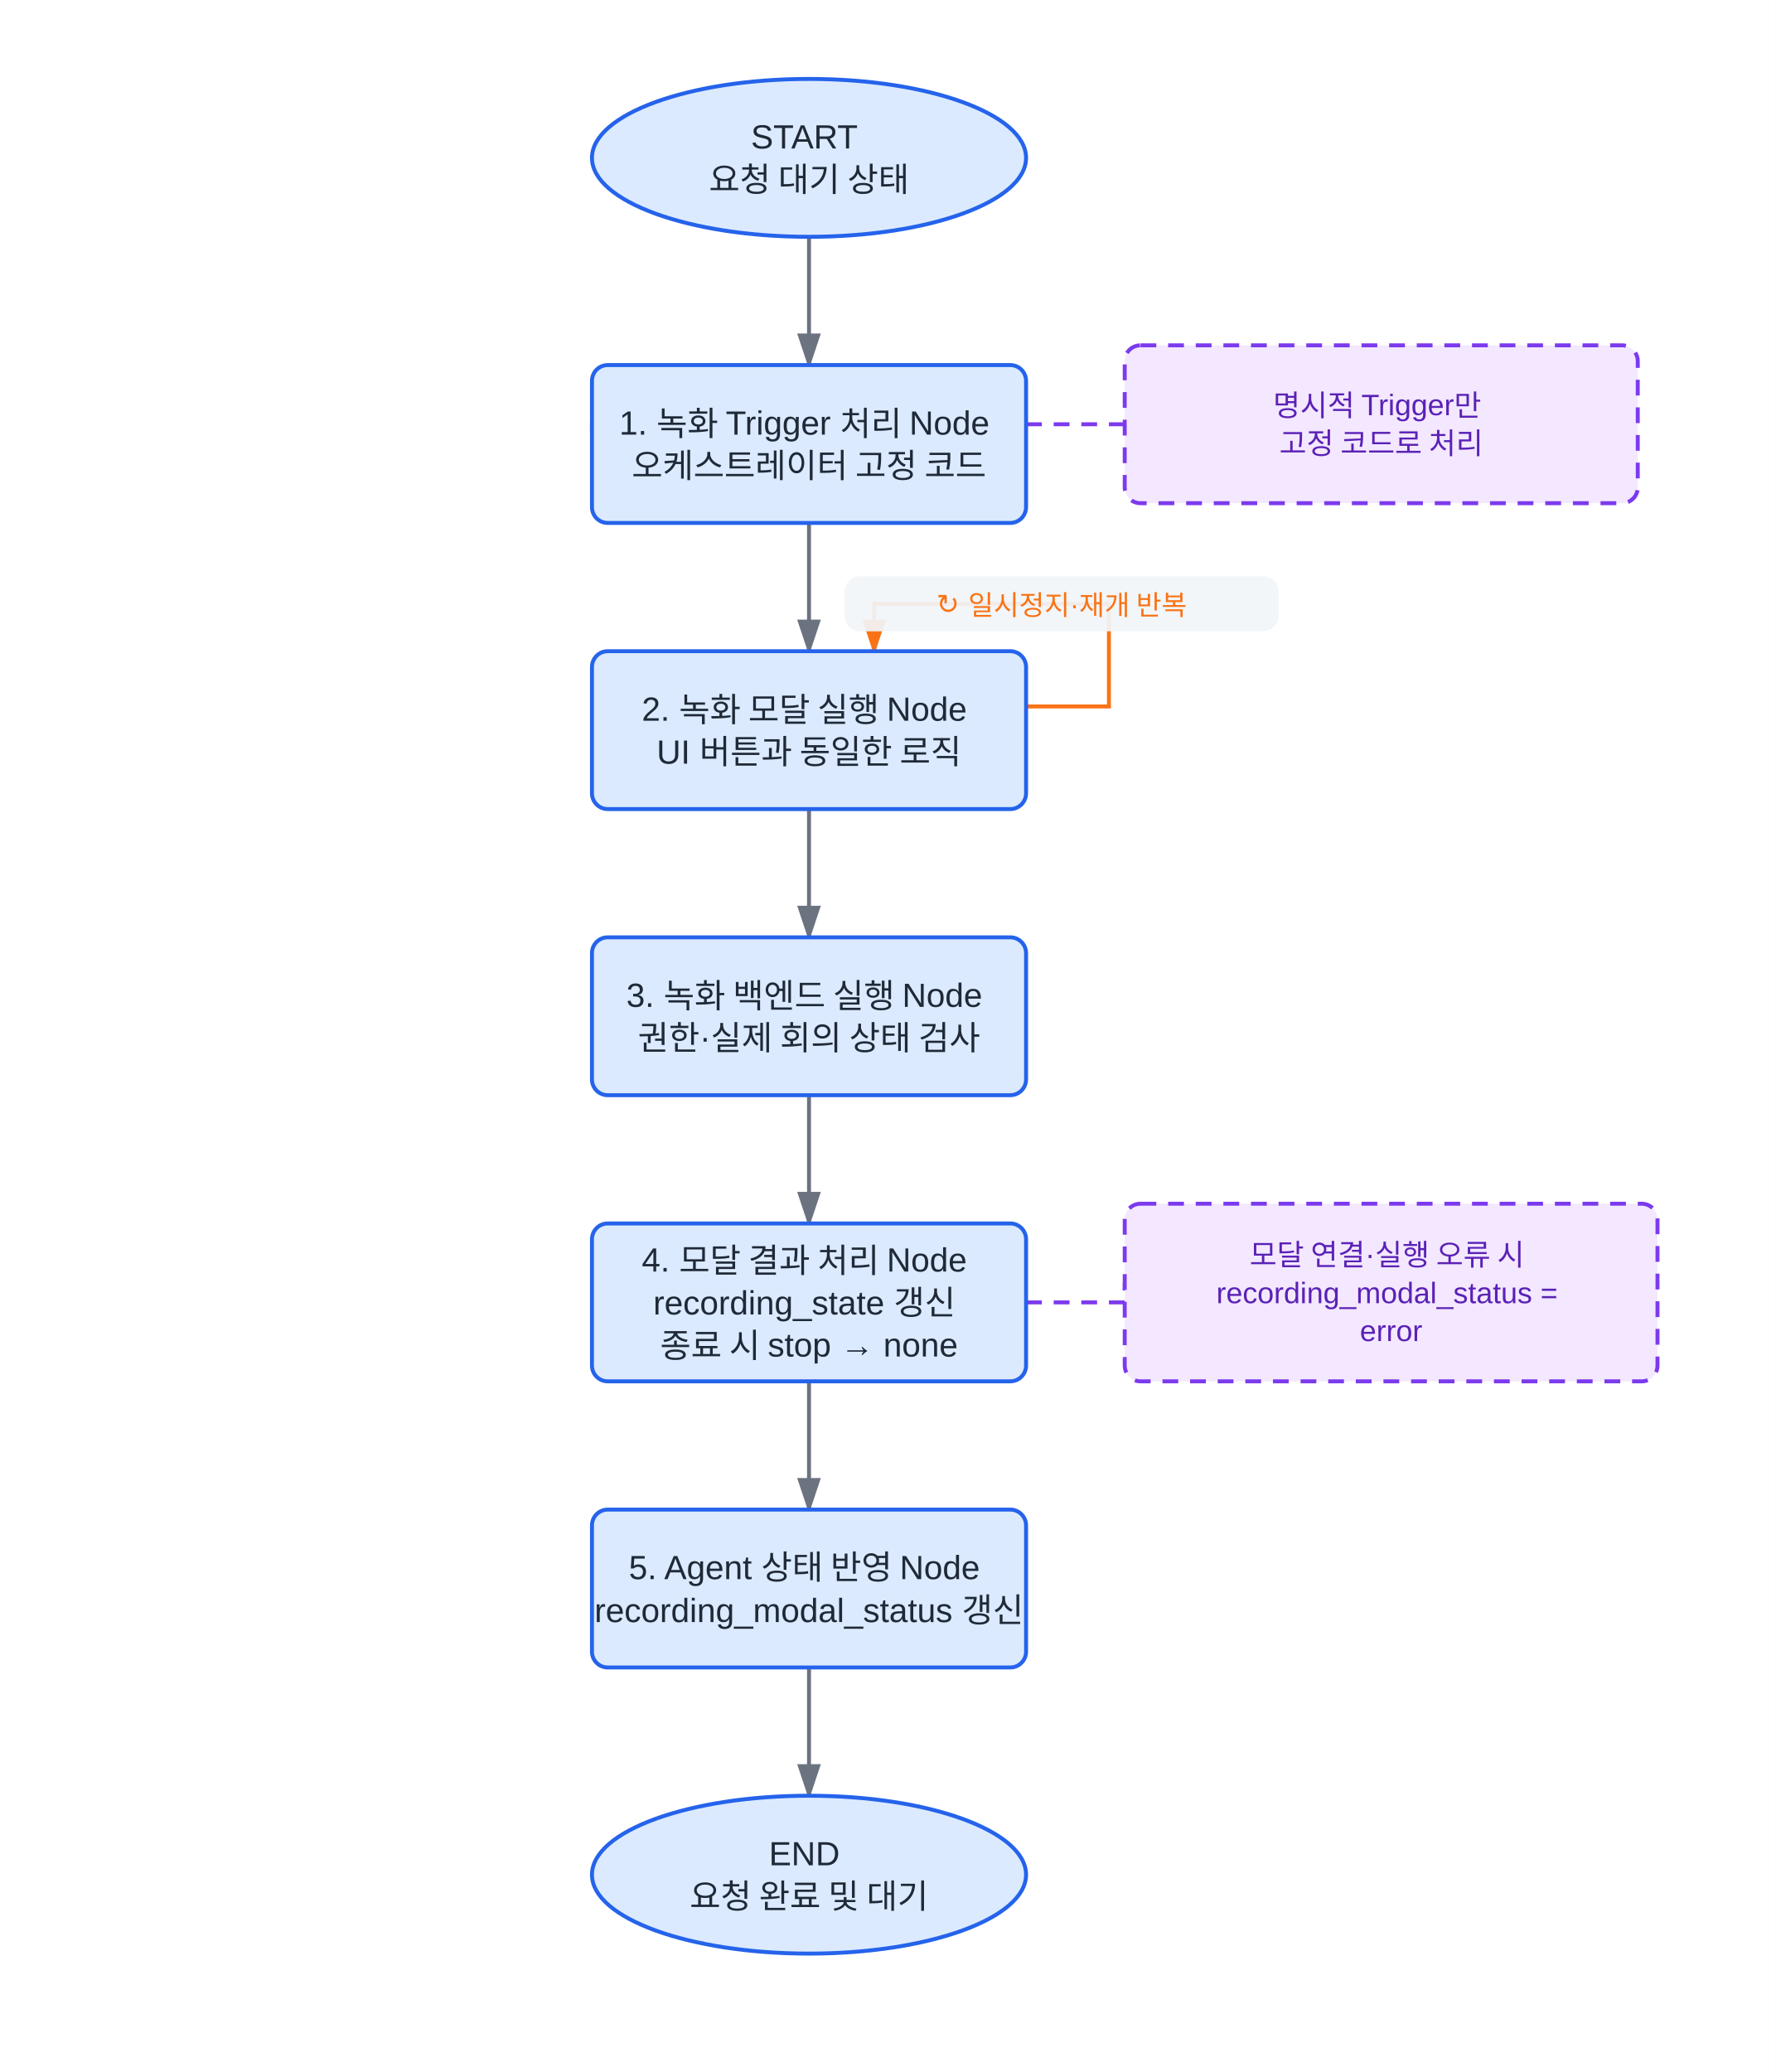
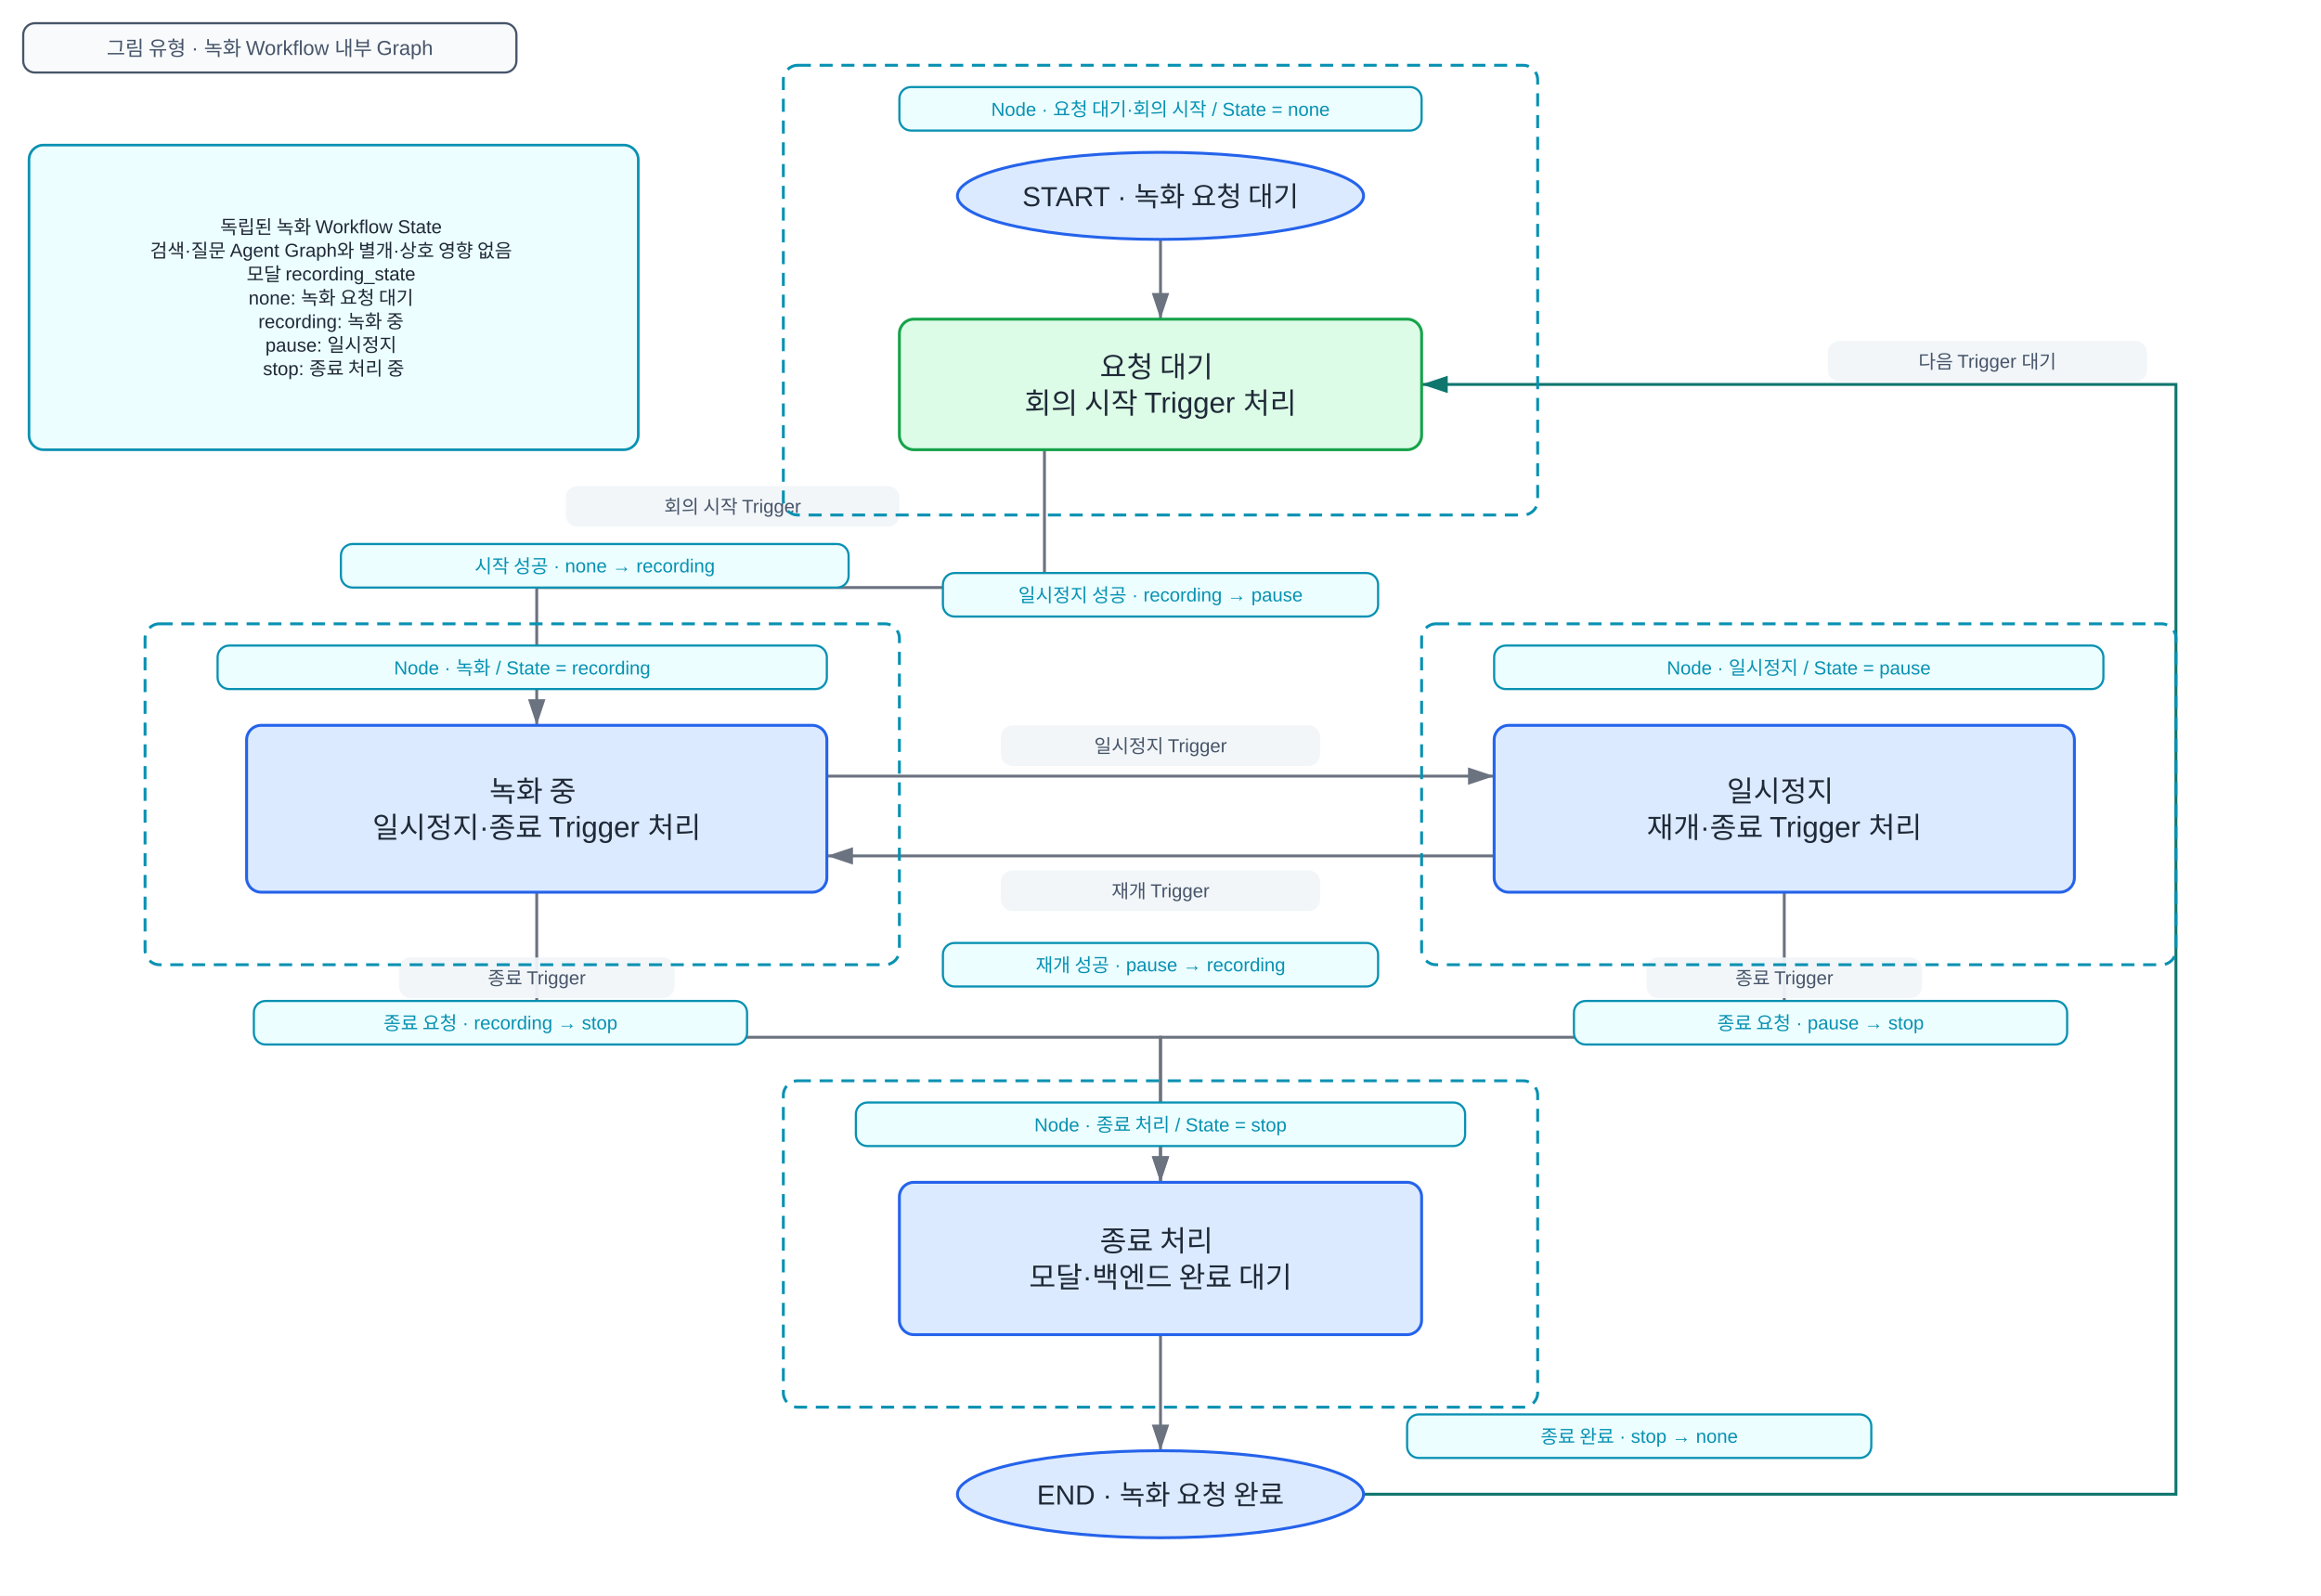
- <svg xmlns="http://www.w3.org/2000/svg" width="900" height="1050" viewBox="0 0 900 1050">
+ <svg xmlns="http://www.w3.org/2000/svg" width="1600" height="1100" viewBox="0 0 1600 1100">
  <defs>
-     <marker id="a6b7280" markerWidth="10" markerHeight="10" refX="8" refY="3" orient="auto">
+     <marker id="arrow-gray" markerWidth="10" markerHeight="10" refX="9" refY="3" orient="auto">
      <path d="M0 0L0 6L9 3z" fill="#6b7280" />
    </marker>
-     <marker id="a2563eb" markerWidth="10" markerHeight="10" refX="8" refY="3" orient="auto">
-       <path d="M0 0L0 6L9 3z" fill="#2563eb" />
-     </marker>
-     <marker id="adc2626" markerWidth="10" markerHeight="10" refX="8" refY="3" orient="auto">
-       <path d="M0 0L0 6L9 3z" fill="#dc2626" />
-     </marker>
-     <marker id="a16a34a" markerWidth="10" markerHeight="10" refX="8" refY="3" orient="auto">
-       <path d="M0 0L0 6L9 3z" fill="#16a34a" />
-     </marker>
-     <marker id="ad97706" markerWidth="10" markerHeight="10" refX="8" refY="3" orient="auto">
-       <path d="M0 0L0 6L9 3z" fill="#d97706" />
-     </marker>
-     <marker id="af97316" markerWidth="10" markerHeight="10" refX="8" refY="3" orient="auto">
-       <path d="M0 0L0 6L9 3z" fill="#f97316" />
-     </marker>
-     <marker id="a0f766e" markerWidth="10" markerHeight="10" refX="8" refY="3" orient="auto">
+     <marker id="arrow-teal" markerWidth="10" markerHeight="10" refX="9" refY="3" orient="auto">
      <path d="M0 0L0 6L9 3z" fill="#0f766e" />
    </marker>
-     <marker id="a475569" markerWidth="10" markerHeight="10" refX="8" refY="3" orient="auto">
-       <path d="M0 0L0 6L9 3z" fill="#475569" />
-     </marker>
-     <marker id="a1f2937" markerWidth="10" markerHeight="10" refX="8" refY="3" orient="auto">
-       <path d="M0 0L0 6L9 3z" fill="#1f2937" />
-     </marker>
  </defs>
-   <rect width="100%" height="100%" fill="white" />
-   <polyline points="410,120 410,185" fill="none" stroke="#6b7280" stroke-width="2" marker-end="url(#a6b7280)" />
-   <polyline points="410,265 410,330" fill="none" stroke="#6b7280" stroke-width="2" marker-end="url(#a6b7280)" />
-   <polyline points="410,410 410,475" fill="none" stroke="#6b7280" stroke-width="2" marker-end="url(#a6b7280)" />
-   <polyline points="410,555 410,620" fill="none" stroke="#6b7280" stroke-width="2" marker-end="url(#a6b7280)" />
-   <polyline points="410,700 410,765" fill="none" stroke="#6b7280" stroke-width="2" marker-end="url(#a6b7280)" />
-   <polyline points="410,845 410,910" fill="none" stroke="#6b7280" stroke-width="2" marker-end="url(#a6b7280)" />
-   <polyline points="520,358 562,358 562,306 443,306 443,330" fill="none" stroke="#f97316" stroke-width="2" marker-end="url(#af97316)" />
-   <polyline points="570,215 300,215 300,225" fill="none" stroke="#7c3aed" stroke-width="2" stroke-dasharray="8 6" />
-   <polyline points="520,660 570,660 570,650" fill="none" stroke="#7c3aed" stroke-width="2" stroke-dasharray="8 6" />
-   <rect x="428" y="292" width="220" height="27.92" rx="8" fill="#f1f5f9" fill-opacity="0.92" stroke="transparent" stroke-width="1" />
-   <ellipse cx="410" cy="80" rx="110" ry="40" fill="#dbeafe" stroke="#2563eb" stroke-width="2" />
-   <rect x="300" y="185" width="220" height="80" rx="8" fill="#dbeafe" fill-opacity="1" stroke="#2563eb" stroke-width="2" />
-   <rect x="300" y="330" width="220" height="80" rx="8" fill="#dbeafe" fill-opacity="1" stroke="#2563eb" stroke-width="2" />
-   <rect x="300" y="475" width="220" height="80" rx="8" fill="#dbeafe" fill-opacity="1" stroke="#2563eb" stroke-width="2" />
-   <rect x="300" y="620" width="220" height="80" rx="8" fill="#dbeafe" fill-opacity="1" stroke="#2563eb" stroke-width="2" />
-   <rect x="300" y="765" width="220" height="80" rx="8" fill="#dbeafe" fill-opacity="1" stroke="#2563eb" stroke-width="2" />
-   <ellipse cx="410" cy="950" rx="110" ry="40" fill="#dbeafe" stroke="#2563eb" stroke-width="2" />
-   <rect x="570" y="175" width="260" height="80" rx="8" fill="#f3e8ff" fill-opacity="1" stroke="#7c3aed" stroke-width="2" stroke-dasharray="8 6" />
-   <rect x="570" y="610" width="270" height="90" rx="8" fill="#f3e8ff" fill-opacity="1" stroke="#7c3aed" stroke-width="2" stroke-dasharray="8 6" />
-   <text x="410" y="75.24" text-anchor="middle" font-family="Arial,'Noto Sans KR',sans-serif" font-size="17" fill="#1f2937">
-     <tspan x="410" dy="0">START</tspan>
-     <tspan x="410" dy="21.76">요청 대기 상태</tspan>
+   <rect width="1600" height="1100" fill="white" />
+   <path d="M800 165V220" fill="none" stroke="#6b7280" stroke-width="2" marker-end="url(#arrow-gray)" />
+   <path d="M720 310V405H370V500" fill="none" stroke="#6b7280" stroke-width="2" marker-end="url(#arrow-gray)" />
+   <path d="M570 535H1030" fill="none" stroke="#6b7280" stroke-width="2" marker-end="url(#arrow-gray)" />
+   <path d="M1030 590H570" fill="none" stroke="#6b7280" stroke-width="2" marker-end="url(#arrow-gray)" />
+   <path d="M370 615V715H800V815" fill="none" stroke="#6b7280" stroke-width="2" marker-end="url(#arrow-gray)" />
+   <path d="M1230 615V715H800V815" fill="none" stroke="#6b7280" stroke-width="2" marker-end="url(#arrow-gray)" />
+   <path d="M800 920V1000" fill="none" stroke="#6b7280" stroke-width="2" marker-end="url(#arrow-gray)" />
+   <path d="M940 1030H1500V265H980" fill="none" stroke="#0f766e" stroke-width="2" marker-end="url(#arrow-teal)" />
+   <ellipse cx="800.0" cy="135.0" rx="140.0" ry="30.0" fill="#dbeafe" stroke="#2563eb" stroke-width="2" />
+   <text x="800.00" y="142.12" text-anchor="middle" font-family="Arial,'Noto Sans KR',sans-serif" font-size="19" fill="#1f2937">
+     <tspan x="800.00" dy="0">START · 녹화 요청 대기</tspan>
  </text>
-   <text x="410" y="220.24" text-anchor="middle" font-family="Arial,'Noto Sans KR',sans-serif" font-size="17" fill="#1f2937">
-     <tspan x="410" dy="0">1. 녹화 Trigger 처리 Node</tspan>
-     <tspan x="410" dy="21.76">오케스트레이터 고정 코드</tspan>
+   <rect x="620" y="220" width="360" height="90" rx="10" fill="#dcfce7" stroke="#16a34a" stroke-width="2" />
+   <text x="800.00" y="260.00" text-anchor="middle" font-family="Arial,'Noto Sans KR',sans-serif" font-size="20" fill="#1f2937">
+     <tspan x="800.00" dy="0">요청 대기</tspan>
+     <tspan x="800.00" dy="25.00">회의 시작 Trigger 처리</tspan>
  </text>
-   <text x="410" y="365.24" text-anchor="middle" font-family="Arial,'Noto Sans KR',sans-serif" font-size="17" fill="#1f2937">
-     <tspan x="410" dy="0">2. 녹화 모달 실행 Node</tspan>
-     <tspan x="410" dy="21.76">UI 버튼과 동일한 로직</tspan>
+   <rect x="170" y="500" width="400" height="115" rx="10" fill="#dbeafe" stroke="#2563eb" stroke-width="2" />
+   <text x="370.00" y="552.50" text-anchor="middle" font-family="Arial,'Noto Sans KR',sans-serif" font-size="20" fill="#1f2937">
+     <tspan x="370.00" dy="0">녹화 중</tspan>
+     <tspan x="370.00" dy="25.00">일시정지·종료 Trigger 처리</tspan>
  </text>
-   <text x="410" y="510.24" text-anchor="middle" font-family="Arial,'Noto Sans KR',sans-serif" font-size="17" fill="#1f2937">
-     <tspan x="410" dy="0">3. 녹화 백엔드 실행 Node</tspan>
-     <tspan x="410" dy="21.76">권한·실제 회의 상태 검사</tspan>
+   <rect x="1030" y="500" width="400" height="115" rx="10" fill="#dbeafe" stroke="#2563eb" stroke-width="2" />
+   <text x="1230.00" y="552.50" text-anchor="middle" font-family="Arial,'Noto Sans KR',sans-serif" font-size="20" fill="#1f2937">
+     <tspan x="1230.00" dy="0">일시정지</tspan>
+     <tspan x="1230.00" dy="25.00">재개·종료 Trigger 처리</tspan>
  </text>
-   <text x="410" y="644.36" text-anchor="middle" font-family="Arial,'Noto Sans KR',sans-serif" font-size="17" fill="#1f2937">
-     <tspan x="410" dy="0">4. 모달 결과 처리 Node</tspan>
-     <tspan x="410" dy="21.76">recording_state 갱신</tspan>
-     <tspan x="410" dy="21.76">종료 시 stop → none</tspan>
+   <rect x="620" y="815" width="360" height="105" rx="10" fill="#dbeafe" stroke="#2563eb" stroke-width="2" />
+   <text x="800.00" y="862.50" text-anchor="middle" font-family="Arial,'Noto Sans KR',sans-serif" font-size="20" fill="#1f2937">
+     <tspan x="800.00" dy="0">종료 처리</tspan>
+     <tspan x="800.00" dy="25.00">모달·백엔드 완료 대기</tspan>
  </text>
-   <text x="410" y="800.24" text-anchor="middle" font-family="Arial,'Noto Sans KR',sans-serif" font-size="17" fill="#1f2937">
-     <tspan x="410" dy="0">5. Agent 상태 반영 Node</tspan>
-     <tspan x="410" dy="21.76">recording_modal_status 갱신</tspan>
+   <ellipse cx="800.0" cy="1030.0" rx="140.0" ry="30.0" fill="#dbeafe" stroke="#2563eb" stroke-width="2" />
+   <text x="800.00" y="1037.12" text-anchor="middle" font-family="Arial,'Noto Sans KR',sans-serif" font-size="19" fill="#1f2937">
+     <tspan x="800.00" dy="0">END · 녹화 요청 완료</tspan>
  </text>
-   <text x="410" y="945.24" text-anchor="middle" font-family="Arial,'Noto Sans KR',sans-serif" font-size="17" fill="#1f2937">
-     <tspan x="410" dy="0">END</tspan>
-     <tspan x="410" dy="21.76">요청 완료 및 대기</tspan>
+   <rect x="390" y="335" width="230" height="28" rx="8" fill="#f1f5f9" fill-opacity="0.94" />
+   <text x="505.00" y="353.88" text-anchor="middle" font-family="Arial,'Noto Sans KR',sans-serif" font-size="13" fill="#475569">
+     <tspan x="505.00" dy="0">회의 시작 Trigger</tspan>
  </text>
-   <text x="538" y="311" text-anchor="middle" font-family="Arial,'Noto Sans KR',sans-serif" font-size="14" fill="#f97316">
-     <tspan x="538" dy="0">↻ 일시정지·재개 반복</tspan>
+   <rect x="690" y="500" width="220" height="28" rx="8" fill="#f1f5f9" fill-opacity="0.94" />
+   <text x="800.00" y="518.88" text-anchor="middle" font-family="Arial,'Noto Sans KR',sans-serif" font-size="13" fill="#475569">
+     <tspan x="800.00" dy="0">일시정지 Trigger</tspan>
  </text>
-   <text x="700" y="210.8" text-anchor="middle" font-family="Arial,'Noto Sans KR',sans-serif" font-size="15" fill="#5b21b6">
-     <tspan x="700" dy="0">명시적 Trigger만</tspan>
-     <tspan x="700" dy="19.2">고정 코드로 처리</tspan>
+   <rect x="690" y="600" width="220" height="28" rx="8" fill="#f1f5f9" fill-opacity="0.94" />
+   <text x="800.00" y="618.88" text-anchor="middle" font-family="Arial,'Noto Sans KR',sans-serif" font-size="13" fill="#475569">
+     <tspan x="800.00" dy="0">재개 Trigger</tspan>
  </text>
-   <text x="705" y="641.2" text-anchor="middle" font-family="Arial,'Noto Sans KR',sans-serif" font-size="15" fill="#5b21b6">
-     <tspan x="705" dy="0">모달 연결·실행 오류 시</tspan>
-     <tspan x="705" dy="19.2">recording_modal_status =</tspan>
-     <tspan x="705" dy="19.2">error</tspan>
+   <rect x="275" y="660" width="190" height="28" rx="8" fill="#f1f5f9" fill-opacity="0.94" />
+   <text x="370.00" y="678.88" text-anchor="middle" font-family="Arial,'Noto Sans KR',sans-serif" font-size="13" fill="#475569">
+     <tspan x="370.00" dy="0">종료 Trigger</tspan>
  </text>
+   <rect x="1135" y="660" width="190" height="28" rx="8" fill="#f1f5f9" fill-opacity="0.94" />
+   <text x="1230.00" y="678.88" text-anchor="middle" font-family="Arial,'Noto Sans KR',sans-serif" font-size="13" fill="#475569">
+     <tspan x="1230.00" dy="0">종료 Trigger</tspan>
+   </text>
+   <rect x="1260" y="235" width="220" height="28" rx="8" fill="#f1f5f9" fill-opacity="0.94" />
+   <text x="1370.00" y="253.88" text-anchor="middle" font-family="Arial,'Noto Sans KR',sans-serif" font-size="13" fill="#475569">
+     <tspan x="1370.00" dy="0">다음 Trigger 대기</tspan>
+   </text>
+   <g id="ge-annotations">
+     <rect x="16" y="16" width="340" height="34" rx="8" fill="#f8fafc" stroke="#475569" stroke-width="1.5" />
+     <text x="186.00" y="38.25" text-anchor="middle" font-family="Arial,'Noto Sans KR',sans-serif" font-size="14" fill="#475569">
+       <tspan x="186.00" dy="0">그림 유형 · 녹화 Workflow 내부 Graph</tspan>
+     </text>
+     <rect x="540" y="45" width="520" height="310" rx="10" fill="none" stroke="#0891b2" stroke-width="2" stroke-dasharray="9 6" />
+     <rect x="620" y="60" width="360" height="30" rx="8" fill="#ecfeff" stroke="#0891b2" stroke-width="1.5" />
+     <text x="800.00" y="79.88" text-anchor="middle" font-family="Arial,'Noto Sans KR',sans-serif" font-size="13" fill="#0891b2">
+       <tspan x="800.00" dy="0">Node · 요청 대기·회의 시작 / State = none</tspan>
+     </text>
+     <rect x="100" y="430" width="520" height="235" rx="10" fill="none" stroke="#0891b2" stroke-width="2" stroke-dasharray="9 6" />
+     <rect x="150" y="445" width="420" height="30" rx="8" fill="#ecfeff" stroke="#0891b2" stroke-width="1.5" />
+     <text x="360.00" y="464.88" text-anchor="middle" font-family="Arial,'Noto Sans KR',sans-serif" font-size="13" fill="#0891b2">
+       <tspan x="360.00" dy="0">Node · 녹화 / State = recording</tspan>
+     </text>
+     <rect x="980" y="430" width="520" height="235" rx="10" fill="none" stroke="#0891b2" stroke-width="2" stroke-dasharray="9 6" />
+     <rect x="1030" y="445" width="420" height="30" rx="8" fill="#ecfeff" stroke="#0891b2" stroke-width="1.5" />
+     <text x="1240.00" y="464.88" text-anchor="middle" font-family="Arial,'Noto Sans KR',sans-serif" font-size="13" fill="#0891b2">
+       <tspan x="1240.00" dy="0">Node · 일시정지 / State = pause</tspan>
+     </text>
+     <rect x="540" y="745" width="520" height="225" rx="10" fill="none" stroke="#0891b2" stroke-width="2" stroke-dasharray="9 6" />
+     <rect x="590" y="760" width="420" height="30" rx="8" fill="#ecfeff" stroke="#0891b2" stroke-width="1.5" />
+     <text x="800.00" y="779.88" text-anchor="middle" font-family="Arial,'Noto Sans KR',sans-serif" font-size="13" fill="#0891b2">
+       <tspan x="800.00" dy="0">Node · 종료 처리 / State = stop</tspan>
+     </text>
+     <rect x="20" y="100" width="420" height="210" rx="10" fill="#ecfeff" stroke="#0891b2" stroke-width="1.8" />
+     <text x="230.00" y="161.12" text-anchor="middle" font-family="Arial,'Noto Sans KR',sans-serif" font-size="13" fill="#1f2937">
+       <tspan x="230.00" dy="0">독립된 녹화 Workflow State</tspan>
+       <tspan x="230.00" dy="16.25">검색·질문 Agent Graph와 별개·상호 영향 없음</tspan>
+       <tspan x="230.00" dy="16.25">모달 recording_state</tspan>
+       <tspan x="230.00" dy="16.25">none: 녹화 요청 대기</tspan>
+       <tspan x="230.00" dy="16.25">recording: 녹화 중</tspan>
+       <tspan x="230.00" dy="16.25">pause: 일시정지</tspan>
+       <tspan x="230.00" dy="16.25">stop: 종료 처리 중</tspan>
+     </text>
+     <rect x="235" y="375" width="350" height="30" rx="8" fill="#ecfeff" stroke="#0891b2" stroke-width="1.5" />
+     <text x="410.00" y="394.88" text-anchor="middle" font-family="Arial,'Noto Sans KR',sans-serif" font-size="13" fill="#0891b2">
+       <tspan x="410.00" dy="0">시작 성공 · none → recording</tspan>
+     </text>
+     <rect x="650" y="395" width="300" height="30" rx="8" fill="#ecfeff" stroke="#0891b2" stroke-width="1.5" />
+     <text x="800.00" y="414.88" text-anchor="middle" font-family="Arial,'Noto Sans KR',sans-serif" font-size="13" fill="#0891b2">
+       <tspan x="800.00" dy="0">일시정지 성공 · recording → pause</tspan>
+     </text>
+     <rect x="650" y="650" width="300" height="30" rx="8" fill="#ecfeff" stroke="#0891b2" stroke-width="1.5" />
+     <text x="800.00" y="669.88" text-anchor="middle" font-family="Arial,'Noto Sans KR',sans-serif" font-size="13" fill="#0891b2">
+       <tspan x="800.00" dy="0">재개 성공 · pause → recording</tspan>
+     </text>
+     <rect x="175" y="690" width="340" height="30" rx="8" fill="#ecfeff" stroke="#0891b2" stroke-width="1.5" />
+     <text x="345.00" y="709.88" text-anchor="middle" font-family="Arial,'Noto Sans KR',sans-serif" font-size="13" fill="#0891b2">
+       <tspan x="345.00" dy="0">종료 요청 · recording → stop</tspan>
+     </text>
+     <rect x="1085" y="690" width="340" height="30" rx="8" fill="#ecfeff" stroke="#0891b2" stroke-width="1.5" />
+     <text x="1255.00" y="709.88" text-anchor="middle" font-family="Arial,'Noto Sans KR',sans-serif" font-size="13" fill="#0891b2">
+       <tspan x="1255.00" dy="0">종료 요청 · pause → stop</tspan>
+     </text>
+     <rect x="970" y="975" width="320" height="30" rx="8" fill="#ecfeff" stroke="#0891b2" stroke-width="1.5" />
+     <text x="1130.00" y="994.88" text-anchor="middle" font-family="Arial,'Noto Sans KR',sans-serif" font-size="13" fill="#0891b2">
+       <tspan x="1130.00" dy="0">종료 완료 · stop → none</tspan>
+     </text>
+   </g>
</svg>
